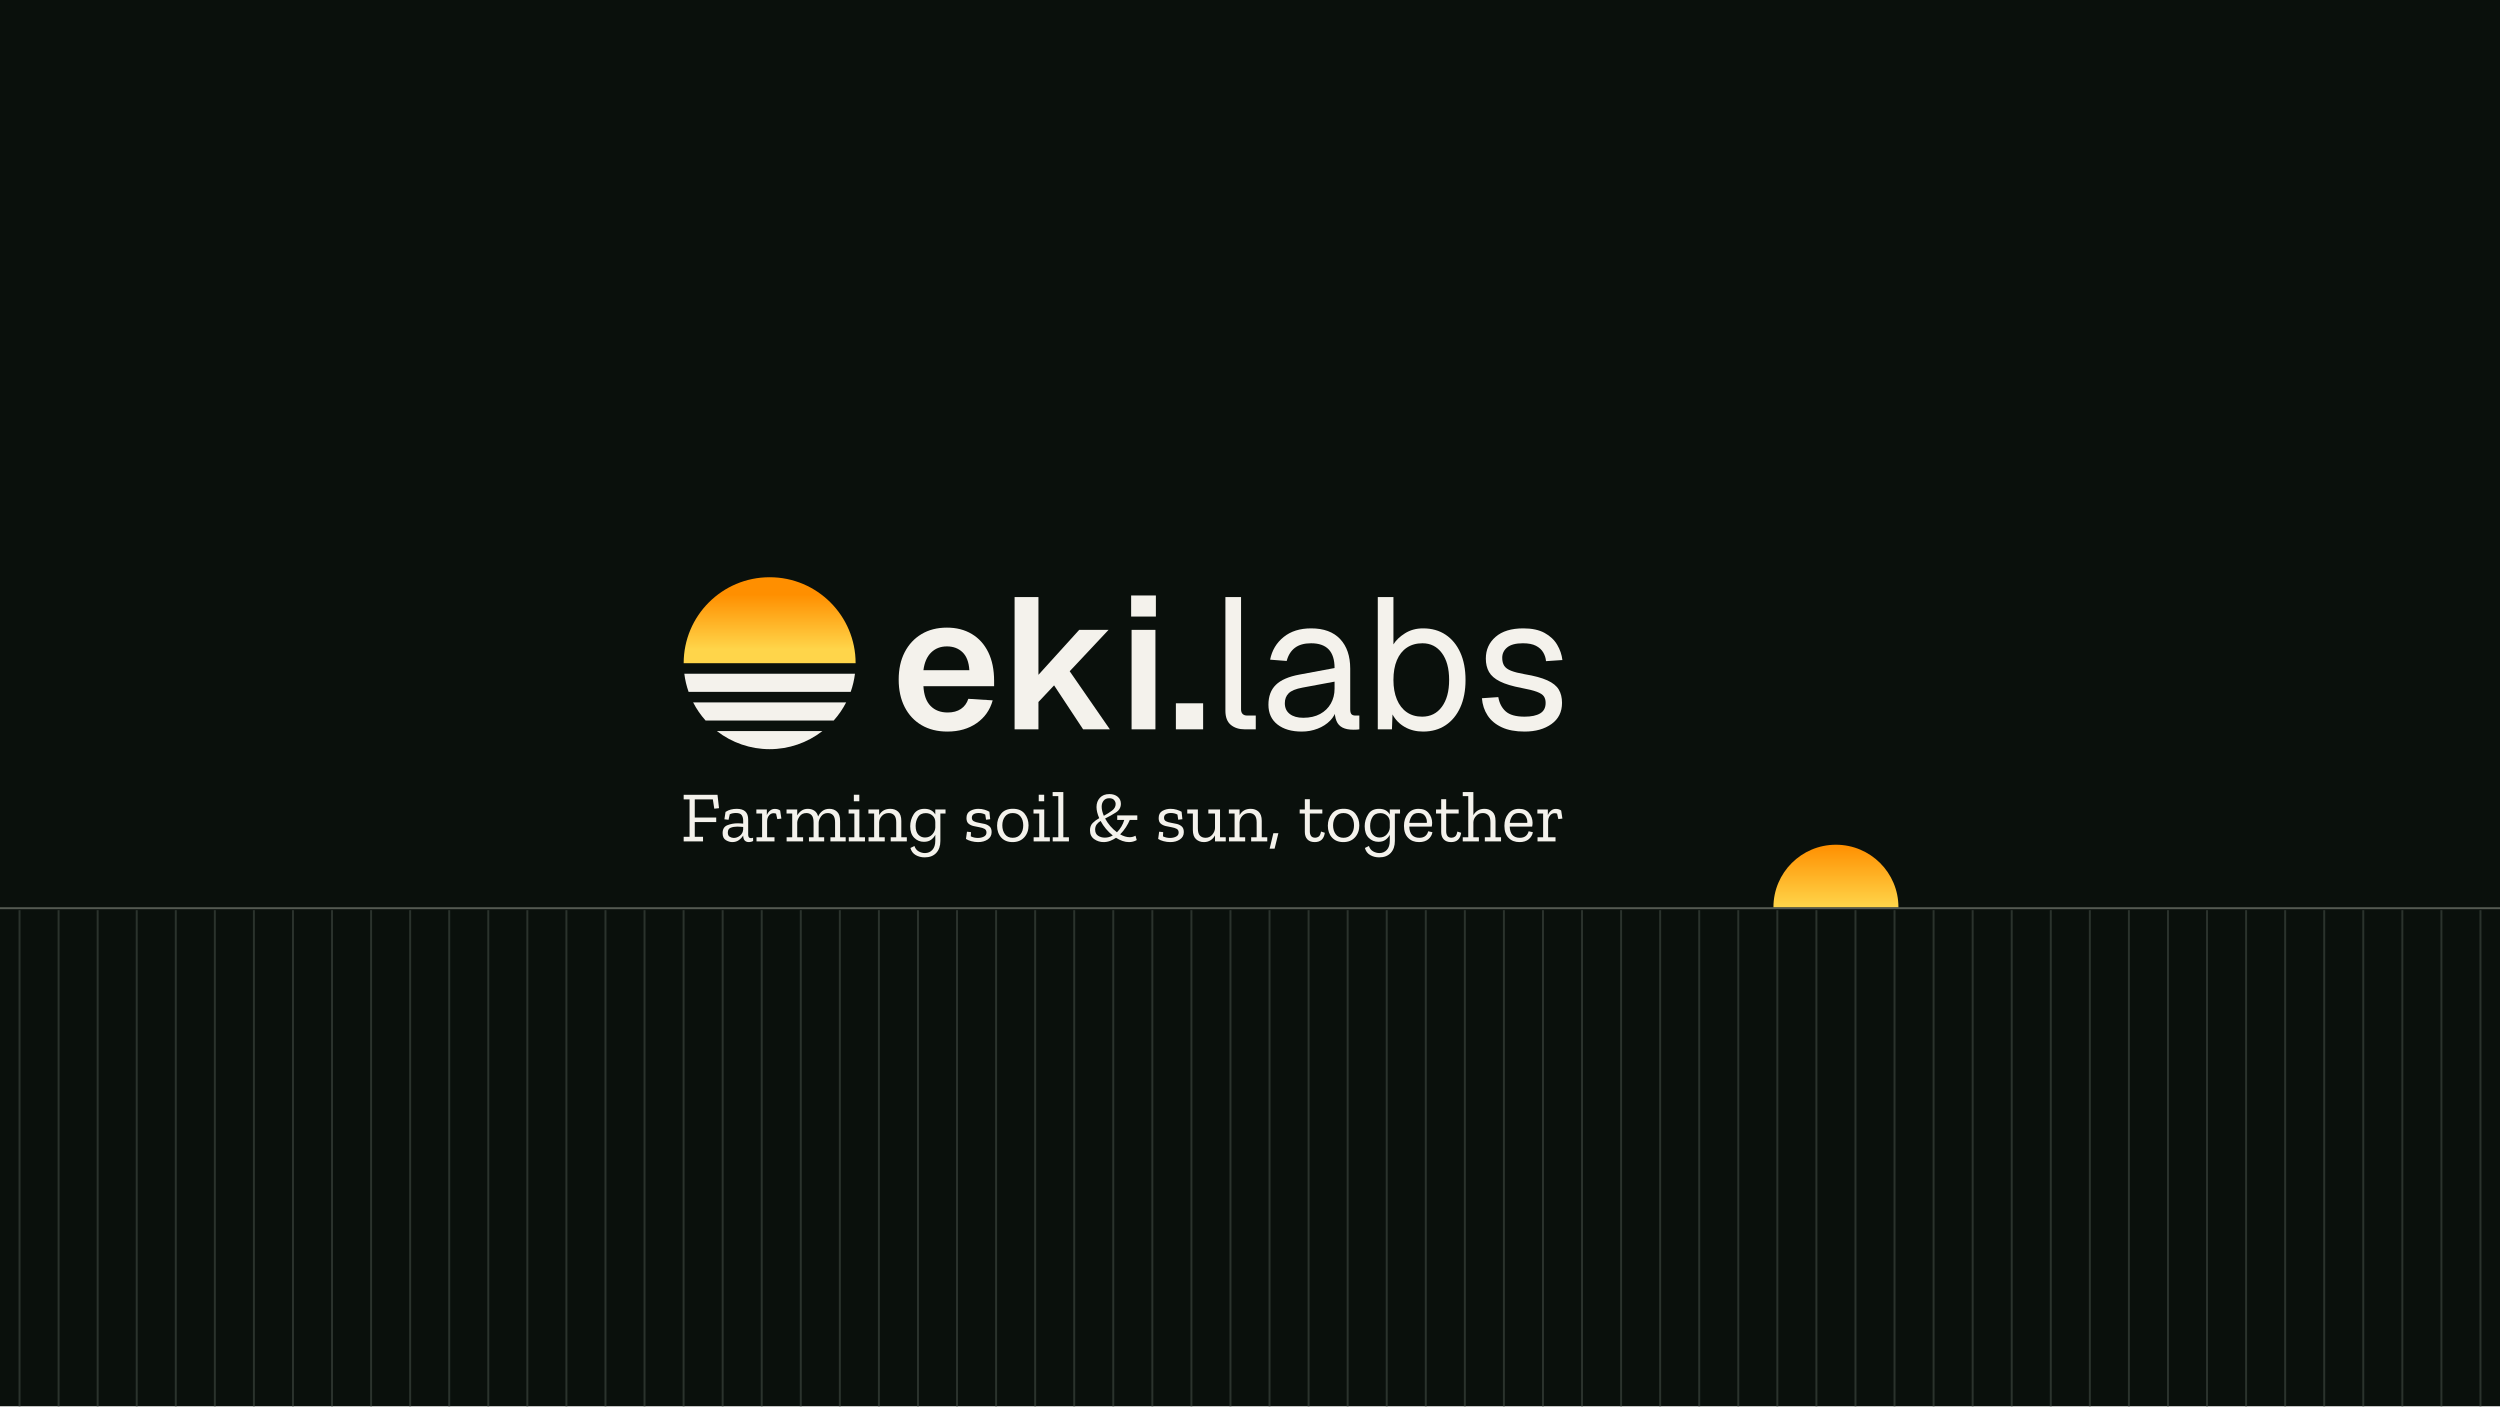
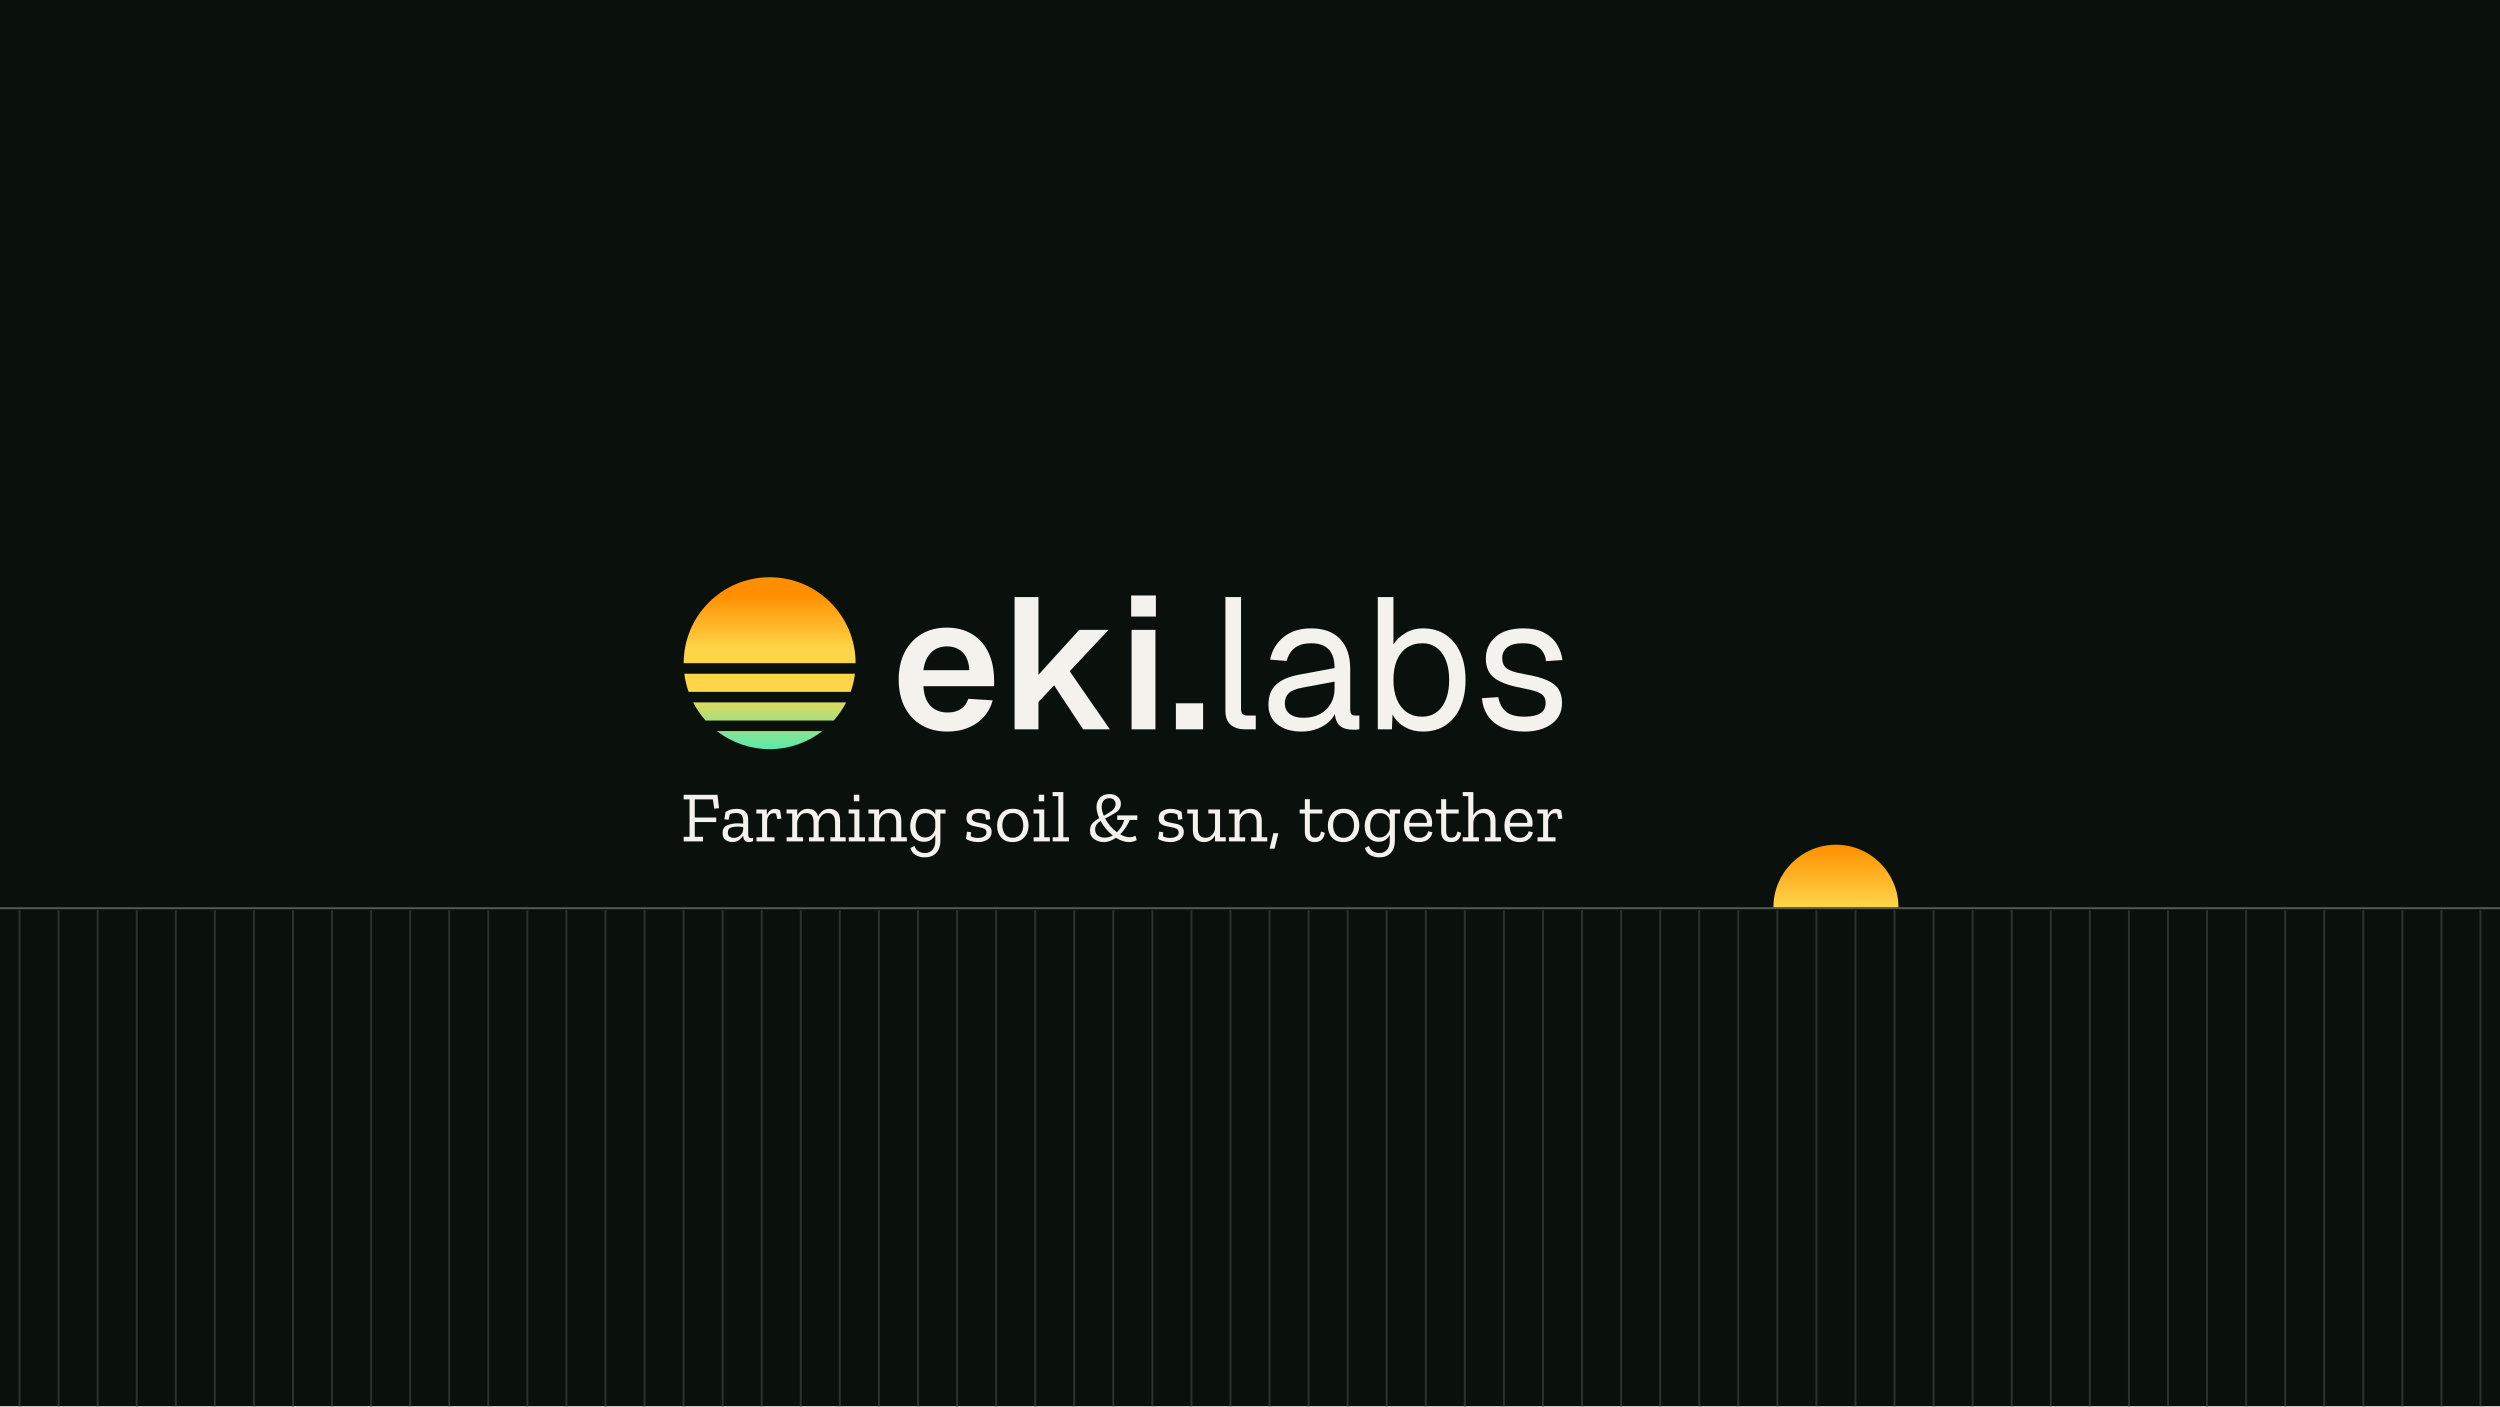
<svg xmlns="http://www.w3.org/2000/svg" width="2560" height="1440" viewBox="0 0 2560 1440">
  <rect width="2560" height="1440" fill="#0A100C" />
  <rect x="19.0" y="932" width="2" height="508" fill="#2B332D" />
  <rect x="59.0" y="932" width="2" height="508" fill="#2B332D" />
  <rect x="99.0" y="932" width="2" height="508" fill="#2B332D" />
  <rect x="139.0" y="932" width="2" height="508" fill="#2B332D" />
  <rect x="179.0" y="932" width="2" height="508" fill="#2B332D" />
  <rect x="219.0" y="932" width="2" height="508" fill="#2B332D" />
  <rect x="259.0" y="932" width="2" height="508" fill="#2B332D" />
  <rect x="299.0" y="932" width="2" height="508" fill="#2B332D" />
  <rect x="339.0" y="932" width="2" height="508" fill="#2B332D" />
  <rect x="379.0" y="932" width="2" height="508" fill="#2B332D" />
  <rect x="419.0" y="932" width="2" height="508" fill="#2B332D" />
  <rect x="459.0" y="932" width="2" height="508" fill="#2B332D" />
  <rect x="499.0" y="932" width="2" height="508" fill="#2B332D" />
  <rect x="539.0" y="932" width="2" height="508" fill="#2B332D" />
  <rect x="579.0" y="932" width="2" height="508" fill="#2B332D" />
  <rect x="619.0" y="932" width="2" height="508" fill="#2B332D" />
  <rect x="659.0" y="932" width="2" height="508" fill="#2B332D" />
  <rect x="699.0" y="932" width="2" height="508" fill="#2B332D" />
  <rect x="739.0" y="932" width="2" height="508" fill="#2B332D" />
  <rect x="779.0" y="932" width="2" height="508" fill="#2B332D" />
  <rect x="819.0" y="932" width="2" height="508" fill="#2B332D" />
  <rect x="859.0" y="932" width="2" height="508" fill="#2B332D" />
  <rect x="899.0" y="932" width="2" height="508" fill="#2B332D" />
  <rect x="939.0" y="932" width="2" height="508" fill="#2B332D" />
  <rect x="979.0" y="932" width="2" height="508" fill="#2B332D" />
  <rect x="1019.0" y="932" width="2" height="508" fill="#2B332D" />
  <rect x="1059.0" y="932" width="2" height="508" fill="#2B332D" />
  <rect x="1099.0" y="932" width="2" height="508" fill="#2B332D" />
  <rect x="1139.0" y="932" width="2" height="508" fill="#2B332D" />
  <rect x="1179.0" y="932" width="2" height="508" fill="#2B332D" />
  <rect x="1219.0" y="932" width="2" height="508" fill="#2B332D" />
  <rect x="1259.0" y="932" width="2" height="508" fill="#2B332D" />
  <rect x="1299.0" y="932" width="2" height="508" fill="#2B332D" />
  <rect x="1339.0" y="932" width="2" height="508" fill="#2B332D" />
  <rect x="1379.0" y="932" width="2" height="508" fill="#2B332D" />
  <rect x="1419.0" y="932" width="2" height="508" fill="#2B332D" />
  <rect x="1459.0" y="932" width="2" height="508" fill="#2B332D" />
  <rect x="1499.0" y="932" width="2" height="508" fill="#2B332D" />
  <rect x="1539.0" y="932" width="2" height="508" fill="#2B332D" />
  <rect x="1579.0" y="932" width="2" height="508" fill="#2B332D" />
  <rect x="1619.0" y="932" width="2" height="508" fill="#2B332D" />
  <rect x="1659.0" y="932" width="2" height="508" fill="#2B332D" />
  <rect x="1699.0" y="932" width="2" height="508" fill="#2B332D" />
  <rect x="1739.0" y="932" width="2" height="508" fill="#2B332D" />
  <rect x="1779.0" y="932" width="2" height="508" fill="#2B332D" />
  <rect x="1819.0" y="932" width="2" height="508" fill="#2B332D" />
  <rect x="1859.0" y="932" width="2" height="508" fill="#2B332D" />
  <rect x="1899.0" y="932" width="2" height="508" fill="#2B332D" />
  <rect x="1939.0" y="932" width="2" height="508" fill="#2B332D" />
  <rect x="1979.0" y="932" width="2" height="508" fill="#2B332D" />
  <rect x="2019.0" y="932" width="2" height="508" fill="#2B332D" />
  <rect x="2059.0" y="932" width="2" height="508" fill="#2B332D" />
  <rect x="2099.0" y="932" width="2" height="508" fill="#2B332D" />
  <rect x="2139.0" y="932" width="2" height="508" fill="#2B332D" />
  <rect x="2179.0" y="932" width="2" height="508" fill="#2B332D" />
  <rect x="2219.0" y="932" width="2" height="508" fill="#2B332D" />
  <rect x="2259.0" y="932" width="2" height="508" fill="#2B332D" />
  <rect x="2299.0" y="932" width="2" height="508" fill="#2B332D" />
  <rect x="2339.0" y="932" width="2" height="508" fill="#2B332D" />
  <rect x="2379.0" y="932" width="2" height="508" fill="#2B332D" />
  <rect x="2419.0" y="932" width="2" height="508" fill="#2B332D" />
  <rect x="2459.0" y="932" width="2" height="508" fill="#2B332D" />
  <rect x="2499.0" y="932" width="2" height="508" fill="#2B332D" />
  <rect x="2539.0" y="932" width="2" height="508" fill="#2B332D" />
  <rect x="0" y="929.0" width="2560" height="2" fill="#555A52" />
  <defs>
    <linearGradient id="hs3" gradientUnits="userSpaceOnUse" x1="0" y1="865.0" x2="0" y2="929.0">
      <stop offset="0" stop-color="#FF8F00" />
      <stop offset="1" stop-color="#FFD54A" />
    </linearGradient>
  </defs>
  <path d="M1816 929.0A64 64 0 0 1 1944 929.0Z" fill="url(#hs3)" />
  <g transform="translate(700.08 746.84) scale(0.19076)">
    <defs>
-       <linearGradient id="eki-sun" gradientUnits="userSpaceOnUse" x1="0" y1="0" x2="0" y2="100">
+       <linearGradient id="eki-sun-full" gradientUnits="userSpaceOnUse" x1="0" y1="0" x2="0" y2="100">
        <stop offset="0" stop-color="#FF8F00" />
        <stop offset="0.1" stop-color="#FF8F00" />
        <stop offset="0.42" stop-color="#FFD54A" />
-         <stop offset="1" stop-color="#FFD54A" />
+         <stop offset="0.66" stop-color="#FFD54A" />
+         <stop offset="1" stop-color="#58E9AE" />
      </linearGradient>
    </defs>
    <g transform="translate(0 -816.5) scale(9.23)">
-       <path d="M0 50A50 50 0 0 1 100 50Z" fill="url(#eki-sun)" />
-       <path d="M0.38 56.14L99.62 56.14A50 50 0 0 1 97.14 66.67L2.86 66.67A50 50 0 0 1 0.38 56.14Z" fill="#F4F2EC" />
-       <path d="M5.51 72.81L94.49 72.81A50 50 0 0 1 87.27 83.33L12.73 83.33A50 50 0 0 1 5.51 72.81Z" fill="#F4F2EC" />
-       <path d="M19.31 89.47L80.69 89.47A50 50 0 0 1 50.00 100.00L50.00 100.00A50 50 0 0 1 19.31 89.47Z" fill="#F4F2EC" />
+       <path d="M0 50A50 50 0 0 1 100 50Z" fill="url(#eki-sun-full)" />
+       <path d="M0.38 56.14L99.62 56.14A50 50 0 0 1 97.14 66.67L2.86 66.67A50 50 0 0 1 0.38 56.14Z" fill="url(#eki-sun-full)" />
+       <path d="M5.51 72.81L94.49 72.81A50 50 0 0 1 87.27 83.33L12.73 83.33A50 50 0 0 1 5.51 72.81Z" fill="url(#eki-sun-full)" />
+       <path d="M19.31 89.47L80.69 89.47A50 50 0 0 1 50.00 100.00L50.00 100.00A50 50 0 0 1 19.31 89.47Z" fill="url(#eki-sun-full)" />
    </g>
    <g transform="translate(1115 0)">
      <path d="M300.6 12Q220.8 12 162.1 -22.4Q103.4 -56.8 71.3 -119.7Q39.2 -182.6 39.2 -267Q39.2 -351.4 71.3 -413.8Q103.4 -476.2 161.5 -511.1Q219.6 -546 298.2 -546Q374.4 -546 431.6 -511.9Q488.8 -477.8 520.1 -413.8Q551.4 -349.8 551.4 -260V-231.4H172Q175.8 -160.8 210.3 -125.6Q244.8 -90.4 302.2 -90.4Q345 -90.4 373.3 -109.5Q401.6 -128.6 413 -163.8L543.8 -155.6Q522.4 -78.2 457.7 -33.1Q393 12 300.6 12ZM172 -317.4H418.6Q414.6 -382.4 381.9 -413.8Q349.2 -445.2 298.2 -445.2Q246.8 -445.2 213.3 -412.3Q179.8 -379.4 172 -317.4Z" fill="#F4F2EC" />
      <path d="M661.4 0V-710H789.4V-292.6L1008.2 -534H1165.8L957.2 -311.8L1172.8 0H1029.2L873.4 -236L789.4 -146.8V0Z" fill="#F4F2EC" />
      <path d="M1289.4 0V-534H1417.4V0ZM1287 -605.4V-718.6H1419.8V-605.4Z" fill="#F4F2EC" />
      <path d="M1527.2 0V-139.8H1673.4V0Z" fill="#F4F2EC" />
      <path d="M1897 0Q1851 0 1822 -24Q1793 -48 1793 -100V-710H1877V-107Q1877 -91 1885.5 -82.5Q1894 -74 1910 -74H1956V0Z" fill="#F4F2EC" />
      <path d="M2203 12Q2121 12 2072.5 -26Q2024 -64 2024 -132Q2024 -200 2064 -239Q2104 -278 2191 -294L2379 -329Q2379 -396 2347.5 -429Q2316 -462 2253 -462Q2198 -462 2166 -437.5Q2134 -413 2122 -367L2033 -374Q2048 -449 2105.5 -495.5Q2163 -542 2253 -542Q2355 -542 2409 -484.5Q2463 -427 2463 -326V-107Q2463 -89 2469.5 -81.5Q2476 -74 2491 -74H2512V0Q2508 1 2499 1.5Q2490 2 2480 2Q2444 2 2421.5 -9.5Q2399 -21 2389 -45.5Q2379 -70 2379 -110L2389 -108Q2382 -74 2355 -46.5Q2328 -19 2288 -3.5Q2248 12 2203 12ZM2211 -62Q2264 -62 2301.5 -82.5Q2339 -103 2359 -138.5Q2379 -174 2379 -218V-256L2207 -224Q2153 -214 2132.5 -193.5Q2112 -173 2112 -140Q2112 -103 2138.5 -82.5Q2165 -62 2211 -62Z" fill="#F4F2EC" />
      <path d="M2854 12Q2799 12 2756 -12.5Q2713 -37 2690 -80L2687 0H2611V-710H2695V-456Q2715 -489 2757 -515.5Q2799 -542 2854 -542Q2924 -542 2975 -508Q3026 -474 3054 -412Q3082 -350 3082 -265Q3082 -180 3054 -118Q3026 -56 2975 -22Q2924 12 2854 12ZM2849 -68Q2916 -68 2955 -121Q2994 -174 2994 -265Q2994 -357 2955 -409.5Q2916 -462 2851 -462Q2802 -462 2767 -438.5Q2732 -415 2713.5 -371Q2695 -327 2695 -265Q2695 -205 2713.5 -160.5Q2732 -116 2766.5 -92Q2801 -68 2849 -68Z" fill="#F4F2EC" />
      <path d="M3399 12Q3326 12 3276.5 -11Q3227 -34 3200.5 -74.5Q3174 -115 3170 -167L3258 -173Q3266 -125 3297.5 -96.5Q3329 -68 3399 -68Q3453 -68 3482.5 -85.5Q3512 -103 3512 -142Q3512 -163 3502.5 -177Q3493 -191 3465 -201.5Q3437 -212 3383 -222Q3309 -236 3267 -257Q3225 -278 3208 -308Q3191 -338 3191 -380Q3191 -451 3243.5 -496.5Q3296 -542 3392 -542Q3462 -542 3506.5 -517.5Q3551 -493 3574 -454Q3597 -415 3602 -372L3514 -366Q3512 -391 3499 -413Q3486 -435 3460 -448.5Q3434 -462 3390 -462Q3333 -462 3306 -440Q3279 -418 3279 -384Q3279 -358 3289.5 -341.5Q3300 -325 3326.5 -314.5Q3353 -304 3399 -296Q3477 -283 3521 -263Q3565 -243 3582.5 -213.5Q3600 -184 3600 -142Q3600 -69 3543.5 -28.5Q3487 12 3399 12Z" fill="#F4F2EC" />
    </g>
    <g transform="translate(0.00 336.70) scale(1) translate(-0.00 -336.70)">
      <path d="M189.7 423.3 164.3 426 156.6 376H59.6V473.3H174.7V497.9H59.6V576.8H103.9V601.4H0V576.8H31.6V376H0V351.3H181.6ZM224.7 443.3Q238.2 434.4 253.2 430.6Q268.2 426.7 285.1 426.7Q346.3 426.7 346.3 484.1V565.7Q346.3 584.1 361 584.1Q367.5 584.1 372.5 581.8L372.9 599.5Q362.5 605.3 350.6 605.3Q320.2 605.3 319.4 570.7V569.9Q311.3 583.7 296.5 594.5Q281.7 605.3 260.9 605.3Q244 605.3 226.5 594.9Q209 584.5 209 557.2Q209 524.9 234.5 514.7Q260.1 504.5 289 504.5Q296.7 504.5 304.6 504.9Q312.5 505.2 319.4 506V490.6Q319.4 472.2 311.5 460.6Q303.6 449.1 280.5 449.1Q261.7 449.1 247.4 456L240.9 485.6L218.6 482.9ZM319.4 537.2V524.1Q312.1 523.7 304 522.9Q295.9 522.2 287.5 522.2Q268.2 522.2 252.6 528.1Q237 534.1 237 554.1Q237 570.7 247.4 576.8Q257.8 583 269 583Q286.7 583 302.3 570.7Q317.9 558.4 319.4 537.2ZM488.7 427.1Q507.2 427.1 518 436L524.5 479.1L502.6 481.8L496 452.5Q489.5 450.2 482.9 450.2Q467.9 450.2 457.9 462.7Q447.9 475.2 447.9 495.2V579.5H487.6V601.4H391V579.5H421V452.1H390.2V430.2H446.4V461Q451.4 446.8 462.7 436.9Q474.1 427.1 488.7 427.1ZM869.7 601.4H787.7V579.5H812.7V499.9Q812.7 472.2 801.8 460.8Q790.8 449.4 773.9 449.4Q750.4 449.4 737.7 467.2Q725 484.9 724.6 501V579.5H754.2V601.4H672.6V579.5H697.3V499.9Q697.3 471.8 686.5 460.6Q675.7 449.4 659.2 449.4Q635.3 449.4 622.8 466.6Q610.3 483.7 609.5 500.2V579.5H641.1V601.4H552.6V579.5H582.6V452.1H552.2V430.2H609.5V462.1Q618 446.8 632.2 436.8Q646.5 426.7 666.9 426.7Q686.9 426.7 701.7 436.8Q716.5 446.8 721.9 467.9Q729.6 449.8 744.8 438.3Q760 426.7 782.3 426.7Q806.9 426.7 823.3 442.1Q839.7 457.5 839.7 491.8V579.5H869.7ZM913.5 386V350.9H942.8V386ZM973.2 601.4H886.2V579.5H916.2V452.1H885.4V430.2H943.2V579.5H973.2ZM1197.9 601.4H1111.3V579.5H1141V499.9Q1141 472.2 1129.8 460.8Q1118.6 449.4 1101.3 449.4Q1078.2 449.4 1064.2 464.6Q1050.1 479.8 1049.4 499.5V579.5H1079.4V601.4H992.4V579.5H1022.4V452.1H991.7V430.2H1049.4V460.6Q1067.8 426.7 1109.4 426.7Q1134.4 426.7 1151.4 442.1Q1168.3 457.5 1168.3 491.8V579.5H1197.9ZM1405.7 452.1H1378V599.1Q1378 639.5 1355.9 663.4Q1333.8 687.3 1293.7 687.3Q1266.8 687.3 1245.4 674.9Q1224.1 662.6 1217.2 636.9L1238.7 626.1Q1245.2 646.1 1261.4 655.1Q1277.6 664.2 1294.9 664.2Q1319.5 664.2 1335.1 647Q1350.7 629.9 1350.7 598V566.4Q1343 581.4 1328.4 592.6Q1313.7 603.8 1289.5 603.8Q1259.1 603.8 1237.5 582.2Q1216 560.7 1216 520.3Q1216 486 1234.5 456.4Q1252.9 426.7 1292.6 426.7Q1333.4 426.7 1350.7 457.1V430.2H1405.7ZM1350.7 527.6V497.9Q1350.7 476.4 1335.9 463.1Q1321.1 449.8 1299.9 449.8Q1271 449.8 1258.1 470.6Q1245.2 491.4 1245.2 518.3Q1245.2 549.9 1259.7 565.3Q1274.1 580.7 1295.3 580.7Q1319.9 580.7 1334.9 563.7Q1349.9 546.8 1350.7 527.6ZM1653.1 551.8Q1653.1 576.8 1632.2 591.1Q1611.2 605.3 1580.4 605.3Q1562.3 605.3 1544.4 600.5Q1526.5 595.7 1515.4 588.4L1520.8 549.5L1542.3 551.8L1541.2 574.5Q1558.9 583 1579.3 583Q1597.3 583 1611.4 575.9Q1625.4 568.7 1625.4 554.1Q1625.4 539.9 1614.7 534.1Q1603.9 528.3 1587.9 525.6Q1571.9 522.9 1555.8 519.1Q1539.6 515.3 1528.8 505.8Q1518.1 496.4 1518.1 476.4Q1518.1 449.1 1538.1 437.9Q1558.1 426.7 1581.6 426.7Q1599.3 426.7 1614.9 431.4Q1630.4 436 1641.2 442.5L1645.4 482.5L1623.1 485.2L1618.9 457.5Q1602.7 449.1 1583.9 449.1Q1567.7 449.1 1557.3 455.2Q1546.9 461.4 1546.9 474.5Q1546.9 487.9 1557.7 493.5Q1568.5 499.1 1584.3 501.6Q1600 504.1 1615.8 507.9Q1631.6 511.8 1642.4 521.6Q1653.1 531.4 1653.1 551.8ZM1851.3 515.6Q1851.3 554.5 1828.2 579.9Q1805.1 605.3 1765.5 605.3Q1726.6 605.3 1704.5 580.7Q1682.4 556 1682.4 517.2Q1682.4 479.8 1703.9 453.1Q1725.5 426.4 1767 426.4Q1809 426.4 1830.2 452.7Q1851.3 479.1 1851.3 515.6ZM1822.8 515.3Q1822.8 486 1808 467.7Q1793.2 449.4 1766.3 449.4Q1739.3 449.4 1724.9 468.3Q1710.5 487.2 1710.5 515.6Q1710.5 543.7 1724.7 563Q1739 582.2 1766.3 582.2Q1793.6 582.2 1808.2 563.2Q1822.8 544.1 1822.8 515.3ZM1906 386V350.9H1935.2V386ZM1965.6 601.4H1878.6V579.5H1908.7V452.1H1877.9V430.2H1935.6V579.5H1965.6ZM2068 601.4H1981V579.5H2011V358.6H1980.6V336.7H2038V579.5H2068ZM2327.3 462.1H2435.1V486.4H2394.7Q2387.4 504.5 2374.1 525.3Q2360.8 546 2343.1 563.7Q2370 579.1 2394.3 579.1Q2410.4 579.1 2425.5 571L2432 594.5Q2412.8 605.3 2390.4 605.3Q2372.7 605.3 2355.2 599.1Q2337.7 593 2320.8 582.2Q2305.8 592.6 2289 598.9Q2272.3 605.3 2254.2 605.3Q2226.1 605.3 2203.6 589.3Q2181.1 573.4 2181.1 542.2Q2181.1 517.2 2196.1 502.4Q2211.1 487.5 2230.7 476.8Q2216.1 443.7 2216.1 417.1Q2216.1 387.1 2234.4 367.3Q2252.7 347.5 2285.4 347.5Q2312.3 347.5 2329.6 361.7Q2347 376 2347 399.4Q2347 428.7 2320.8 445.8Q2294.6 462.9 2262.3 478.7Q2286.2 522.9 2325.8 552.6Q2339.6 539.1 2349.6 522Q2359.7 504.9 2365 486.4H2327.3ZM2318.9 400.6Q2318.9 389.4 2310.6 379.6Q2302.3 369.8 2284.6 369.8Q2265 369.8 2254.4 382.7Q2243.8 395.6 2243.8 414.8Q2243.8 437.5 2255.4 464.1Q2280 451 2299.4 436.2Q2318.9 421.4 2318.9 400.6ZM2238.1 491.8Q2224.6 499.9 2216.7 511Q2208.8 522.2 2208.8 538Q2208.8 560.7 2224.4 571Q2240 581.4 2261.1 581.4Q2282.7 581.4 2303.5 569.9Q2263.1 538 2238.1 491.8ZM2684.8 551.8Q2684.8 576.8 2663.8 591.1Q2642.9 605.3 2612.1 605.3Q2594 605.3 2576.1 600.5Q2558.2 595.7 2547.1 588.4L2552.4 549.5L2574 551.8L2572.8 574.5Q2590.5 583 2610.9 583Q2629 583 2643.1 575.9Q2657.1 568.7 2657.1 554.1Q2657.1 539.9 2646.3 534.1Q2635.6 528.3 2619.6 525.6Q2603.6 522.9 2587.5 519.1Q2571.3 515.3 2560.5 505.8Q2549.8 496.4 2549.8 476.4Q2549.8 449.1 2569.8 437.9Q2589.8 426.7 2613.2 426.7Q2630.9 426.7 2646.5 431.4Q2662.1 436 2672.9 442.5L2677.1 482.5L2654.8 485.2L2650.6 457.5Q2634.4 449.1 2615.6 449.1Q2599.4 449.1 2589 455.2Q2578.6 461.4 2578.6 474.5Q2578.6 487.9 2589.4 493.5Q2600.2 499.1 2615.9 501.6Q2631.7 504.1 2647.5 507.9Q2663.3 511.8 2674 521.6Q2684.8 531.4 2684.8 551.8ZM2909.9 601.4H2852.2V569.1Q2844.1 585.3 2828.5 595.3Q2813 605.3 2792.6 605.3Q2767.6 605.3 2750.4 589.7Q2733.3 574.1 2733.3 539.9V452.1H2703.3V430.2H2760.2V532.2Q2760.2 559.9 2771.8 571Q2783.3 582.2 2801.4 582.2Q2823.4 582.2 2837.4 565.7Q2851.4 549.1 2852.2 530.6V452.1H2816.4V430.2H2879.1V579.5H2909.9ZM3132.7 601.4H3046.2V579.5H3075.8V499.9Q3075.8 472.2 3064.6 460.8Q3053.5 449.4 3036.2 449.4Q3013.1 449.4 2999 464.6Q2985 479.8 2984.2 499.5V579.5H3014.2V601.4H2927.2V579.5H2957.3V452.1H2926.5V430.2H2984.2V460.6Q3002.7 426.7 3044.2 426.7Q3069.2 426.7 3086.2 442.1Q3103.1 457.5 3103.1 491.8V579.5H3132.7ZM3145.4 640.7 3165.4 557.6H3192.4L3172 640.7ZM3441.7 555.3Q3434.8 605.3 3387.5 605.3Q3361.7 605.3 3348 590.7Q3334.4 576.1 3334.4 551V451.8H3306.7V430.2H3334.4V375.2H3361.3V430.2H3428.3V451.8H3361.3V547.6Q3361.3 563 3368 572.4Q3374.8 581.8 3390.2 581.8Q3400.2 581.8 3408.8 575.7Q3417.5 569.5 3421.3 548.7ZM3626.8 515.6Q3626.8 554.5 3603.7 579.9Q3580.7 605.3 3541 605.3Q3502.2 605.3 3480 580.7Q3457.9 556 3457.9 517.2Q3457.9 479.8 3479.5 453.1Q3501 426.4 3542.6 426.4Q3584.5 426.4 3605.7 452.7Q3626.8 479.1 3626.8 515.6ZM3598.4 515.3Q3598.4 486 3583.5 467.7Q3568.7 449.4 3541.8 449.4Q3514.9 449.4 3500.4 468.3Q3486 487.2 3486 515.6Q3486 543.7 3500.2 563Q3514.5 582.2 3541.8 582.2Q3569.1 582.2 3583.7 563.2Q3598.4 544.1 3598.4 515.3ZM3845.4 452.1H3817.7V599.1Q3817.7 639.5 3795.6 663.4Q3773.4 687.3 3733.4 687.3Q3706.5 687.3 3685.1 674.9Q3663.8 662.6 3656.8 636.9L3678.4 626.1Q3684.9 646.1 3701.1 655.1Q3717.3 664.2 3734.6 664.2Q3759.2 664.2 3774.8 647Q3790.4 629.9 3790.4 598V566.4Q3782.7 581.4 3768.1 592.6Q3753.4 603.8 3729.2 603.8Q3698.8 603.8 3677.2 582.2Q3655.7 560.7 3655.7 520.3Q3655.7 486 3674.2 456.4Q3692.6 426.7 3732.3 426.7Q3773.1 426.7 3790.4 457.1V430.2H3845.4ZM3790.4 527.6V497.9Q3790.4 476.4 3775.6 463.1Q3760.7 449.8 3739.6 449.8Q3710.7 449.8 3697.8 470.6Q3684.9 491.4 3684.9 518.3Q3684.9 549.9 3699.4 565.3Q3713.8 580.7 3735 580.7Q3759.6 580.7 3774.6 563.7Q3789.6 546.8 3790.4 527.6ZM4019.3 552.2Q4015.9 574.1 3997.4 589.7Q3978.9 605.3 3947.4 605.3Q3911.2 605.3 3888.9 582.6Q3866.6 559.9 3866.6 518.3Q3866.6 478.3 3887.7 452.5Q3908.9 426.7 3945.1 426.7Q3980.5 426.7 3998.9 449.1Q4017.4 471.4 4017.8 501.8Q4017.8 511.8 4015.5 522.2H3895Q3897.4 582.2 3949.3 582.2Q3969.7 582.2 3981.2 572.6Q3992.8 563 3996.6 547.2ZM3989.3 502.2Q3991.2 482.9 3980.3 466Q3969.3 449.1 3944.3 449.1Q3920.4 449.1 3909.3 464.8Q3898.1 480.6 3895.4 502.2ZM4173.6 555.3Q4166.7 605.3 4119.4 605.3Q4093.6 605.3 4079.9 590.7Q4066.3 576.1 4066.3 551V451.8H4038.6V430.2H4066.3V375.2H4093.2V430.2H4160.2V451.8H4093.2V547.6Q4093.2 563 4100 572.4Q4106.7 581.8 4122.1 581.8Q4132.1 581.8 4140.7 575.7Q4149.4 569.5 4153.3 548.7ZM4387.6 601.4H4300.6V579.5H4330.7V499.9Q4330.7 472.2 4319.3 460.8Q4307.9 449.4 4290.2 449.4Q4267.9 449.4 4253.9 464.6Q4239.8 479.8 4239.1 498.7V579.5H4268.7V601.4H4182.1V579.5H4211.7V358.6H4182.1V336.7H4239.1V461Q4257.9 426.7 4299.1 426.7Q4324.1 426.7 4341 442.1Q4358 457.5 4358 491.8V579.5H4387.6ZM4558.5 552.2Q4555 574.1 4536.5 589.7Q4518.1 605.3 4486.5 605.3Q4450.3 605.3 4428 582.6Q4405.7 559.9 4405.7 518.3Q4405.7 478.3 4426.9 452.5Q4448 426.7 4484.2 426.7Q4519.6 426.7 4538.1 449.1Q4556.5 471.4 4556.9 501.8Q4556.9 511.8 4554.6 522.2H4434.2Q4436.5 582.2 4488.4 582.2Q4508.8 582.2 4520.4 572.6Q4531.9 563 4535.8 547.2ZM4528.4 502.2Q4530.4 482.9 4519.4 466Q4508.4 449.1 4483.4 449.1Q4459.6 449.1 4448.4 464.8Q4437.2 480.6 4434.5 502.2ZM4681.2 427.1Q4699.7 427.1 4710.5 436L4717 479.1L4695.1 481.8L4688.5 452.5Q4682 450.2 4675.4 450.2Q4660.4 450.2 4650.4 462.7Q4640.4 475.2 4640.4 495.2V579.5H4680.1V601.4H4583.5V579.5H4613.5V452.1H4582.7V430.2H4638.9V461Q4643.9 446.8 4655.2 436.9Q4666.6 427.1 4681.2 427.1Z" fill="#F4F2EC" />
    </g>
  </g>
</svg>
